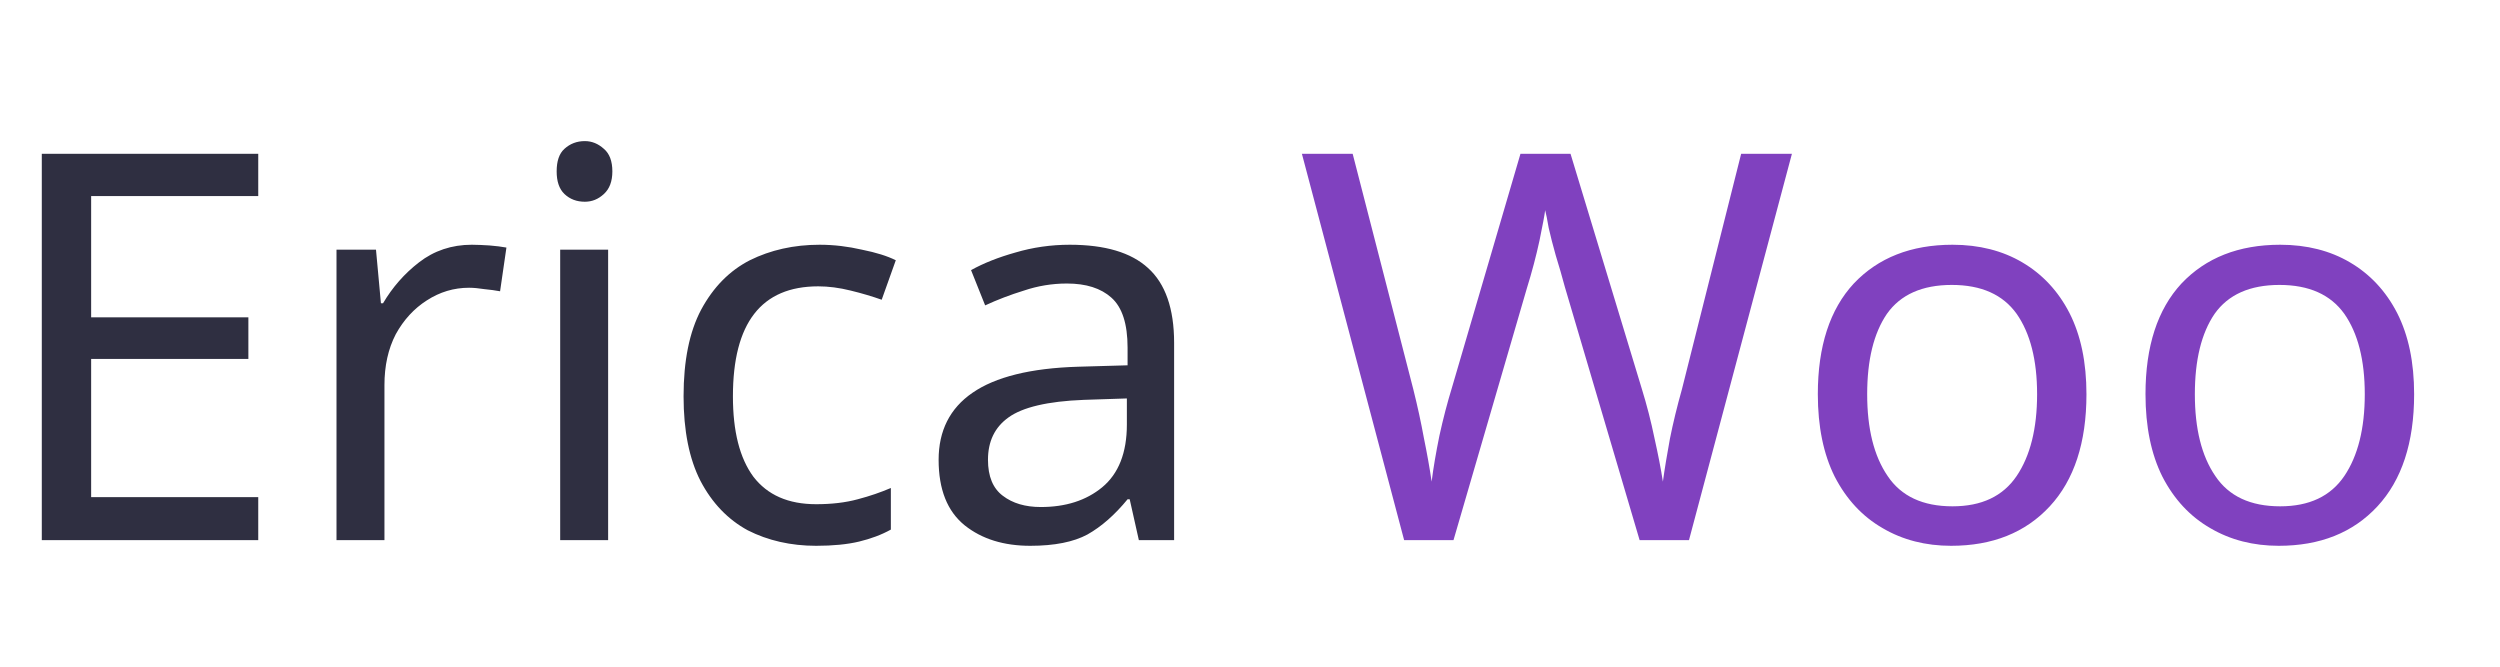
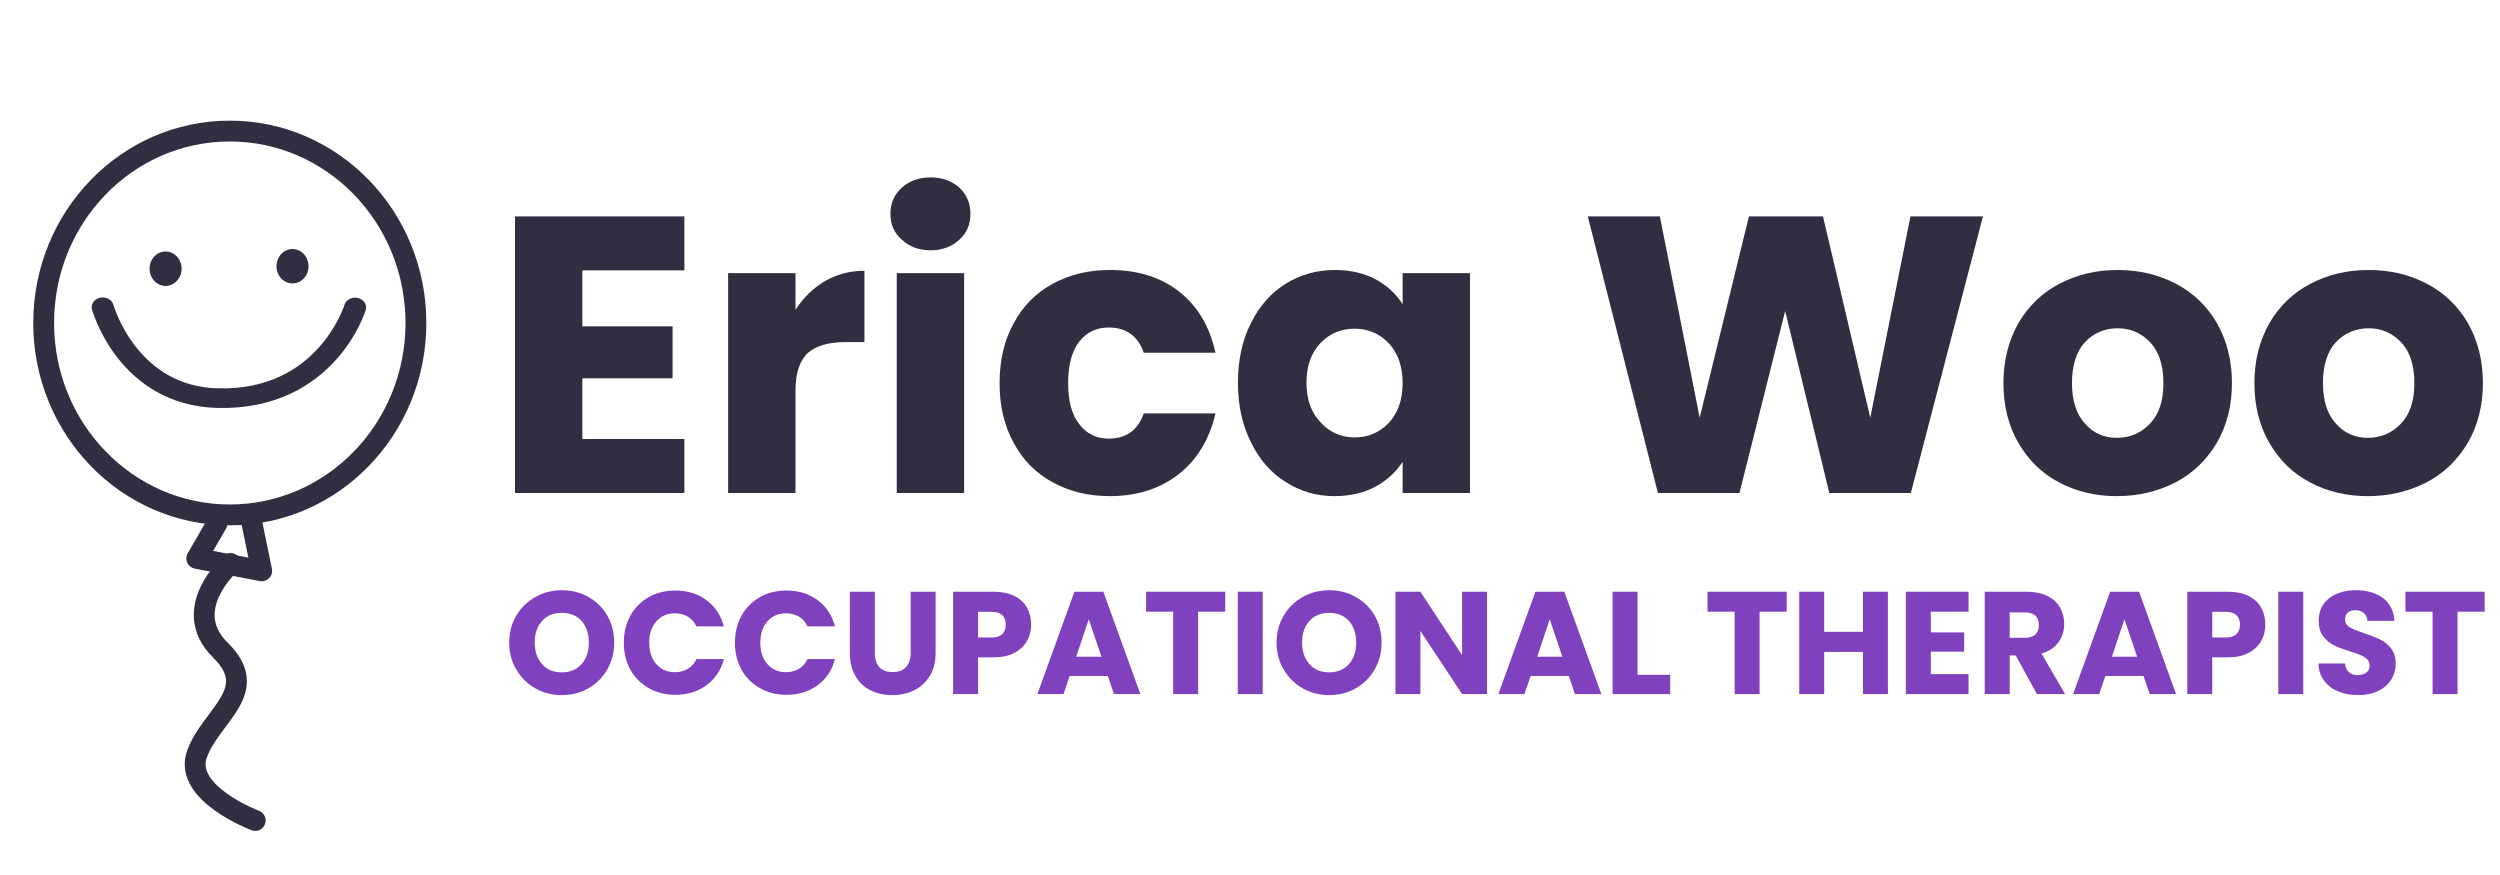
- <svg xmlns="http://www.w3.org/2000/svg" width="100%" height="100%" viewBox="0 0 240 64" version="1.1" xml:space="preserve" style="fill-rule:evenodd;clip-rule:evenodd;stroke-linejoin:round;stroke-miterlimit:2;">
-   <g transform="matrix(4.33186,0,0,4.33186,-140.293,13.1395)">
-     <g id="Page-1">
-       <g>
-         <text x="32.155px" y="8.936px" style="font-family:'BigCaslon-Medium', 'Big Caslon';font-weight:500;font-size:12px;fill:rgb(47,47,65);">Erica</text>
-         <g transform="matrix(12,0,0,12,85.2547,8.93607)">
-                 </g>
-         <text x="61.099px" y="8.936px" style="font-family:'BigCaslon-Medium', 'Big Caslon';font-weight:500;font-size:12px;fill:rgb(128,65,191);">Woo</text>
+ <svg xmlns="http://www.w3.org/2000/svg" width="100%" height="100%" viewBox="0 0 240 84" version="1.1" xml:space="preserve" style="fill-rule:evenodd;clip-rule:evenodd;stroke-linecap:round;stroke-linejoin:round;stroke-miterlimit:1.5;">
+   <g transform="matrix(1,0,0,1,-0.856674,-0.370398)">
+     <ellipse cx="22.917" cy="31.376" rx="17.869" ry="18.424" style="fill:none;stroke:rgb(47,47,65);stroke-width:2px;" />
+   </g>
+   <g transform="matrix(1,0,0,1,0,1)">
+     <path d="M20.825,49.262L18.891,52.605L25.123,53.799L24.12,48.905" style="fill:none;stroke:rgb(47,47,65);stroke-width:2px;" />
+   </g>
+   <g transform="matrix(0.992396,-0.123089,0.123089,0.992396,-4.0006,7.4985)">
+     <path d="M20.212,49.459C20.212,49.459 14.721,53.199 18.211,57.596C21.701,61.993 16.532,63.681 14.743,67.235C12.953,70.788 19.512,74.236 19.512,74.236" style="fill:none;stroke:rgb(47,47,65);stroke-width:2px;" />
+   </g>
+   <g id="Page-1" transform="matrix(1,0,0,1,0,10)">
+     <g transform="matrix(3.15184,0,0,3.15184,-54.2535,9.16089)">
+       <g transform="matrix(12,0,0,12,32.1547,8.93607)">
+         <path d="M0.233,-0.565L0.233,-0.423L0.462,-0.423L0.462,-0.291L0.233,-0.291L0.233,-0.137L0.492,-0.137L0.492,-0L0.062,-0L0.062,-0.702L0.492,-0.702L0.492,-0.565L0.233,-0.565Z" style="fill:rgb(47,47,65);fill-rule:nonzero;" />
+       </g>
+       <g transform="matrix(12,0,0,12,38.6467,8.93607)">
+         <path d="M0.233,-0.465C0.253,-0.496 0.278,-0.52 0.308,-0.538C0.338,-0.555 0.371,-0.564 0.408,-0.564L0.408,-0.383L0.361,-0.383C0.318,-0.383 0.286,-0.374 0.265,-0.356C0.244,-0.337 0.233,-0.305 0.233,-0.259L0.233,-0L0.062,-0L0.062,-0.558L0.233,-0.558L0.233,-0.465Z" style="fill:rgb(47,47,65);fill-rule:nonzero;" />
+       </g>
+       <g transform="matrix(12,0,0,12,43.7827,8.93607)">
+         <path d="M0.148,-0.616C0.118,-0.616 0.094,-0.625 0.075,-0.643C0.055,-0.66 0.046,-0.682 0.046,-0.708C0.046,-0.735 0.055,-0.757 0.075,-0.775C0.094,-0.792 0.118,-0.801 0.148,-0.801C0.177,-0.801 0.202,-0.792 0.221,-0.775C0.24,-0.757 0.249,-0.735 0.249,-0.708C0.249,-0.682 0.24,-0.66 0.221,-0.643C0.202,-0.625 0.177,-0.616 0.148,-0.616ZM0.233,-0.558L0.233,-0L0.062,-0L0.062,-0.558L0.233,-0.558Z" style="fill:rgb(47,47,65);fill-rule:nonzero;" />
+       </g>
+       <g transform="matrix(12,0,0,12,47.3227,8.93607)">
+         <path d="M0.028,-0.279C0.028,-0.337 0.04,-0.388 0.064,-0.431C0.087,-0.474 0.12,-0.508 0.163,-0.531C0.205,-0.554 0.253,-0.566 0.308,-0.566C0.378,-0.566 0.437,-0.548 0.484,-0.511C0.531,-0.474 0.561,-0.423 0.576,-0.356L0.394,-0.356C0.379,-0.399 0.349,-0.42 0.305,-0.42C0.274,-0.42 0.249,-0.408 0.23,-0.384C0.211,-0.359 0.202,-0.324 0.202,-0.279C0.202,-0.234 0.211,-0.199 0.23,-0.175C0.249,-0.15 0.274,-0.138 0.305,-0.138C0.349,-0.138 0.379,-0.159 0.394,-0.202L0.576,-0.202C0.561,-0.137 0.53,-0.085 0.483,-0.048C0.436,-0.011 0.377,0.008 0.308,0.008C0.253,0.008 0.205,-0.004 0.163,-0.027C0.12,-0.05 0.087,-0.084 0.064,-0.127C0.04,-0.17 0.028,-0.221 0.028,-0.279Z" style="fill:rgb(47,47,65);fill-rule:nonzero;" />
+       </g>
+       <g transform="matrix(12,0,0,12,54.5827,8.93607)">
+         <path d="M0.028,-0.28C0.028,-0.337 0.039,-0.388 0.061,-0.431C0.082,-0.474 0.112,-0.508 0.149,-0.531C0.186,-0.554 0.228,-0.566 0.274,-0.566C0.313,-0.566 0.348,-0.558 0.378,-0.542C0.407,-0.526 0.43,-0.505 0.446,-0.479L0.446,-0.558L0.617,-0.558L0.617,-0L0.446,-0L0.446,-0.079C0.429,-0.053 0.406,-0.032 0.377,-0.016C0.347,0 0.312,0.008 0.273,0.008C0.228,0.008 0.186,-0.004 0.149,-0.028C0.112,-0.051 0.082,-0.085 0.061,-0.129C0.039,-0.172 0.028,-0.223 0.028,-0.28ZM0.446,-0.279C0.446,-0.322 0.434,-0.355 0.411,-0.38C0.387,-0.405 0.358,-0.417 0.324,-0.417C0.29,-0.417 0.261,-0.405 0.238,-0.381C0.214,-0.356 0.202,-0.323 0.202,-0.28C0.202,-0.237 0.214,-0.204 0.238,-0.179C0.261,-0.154 0.29,-0.141 0.324,-0.141C0.358,-0.141 0.387,-0.153 0.411,-0.178C0.434,-0.203 0.446,-0.236 0.446,-0.279Z" style="fill:rgb(47,47,65);fill-rule:nonzero;" />
+       </g>
+       <g transform="matrix(12,0,0,12,65.2747,8.93607)">
+         <path d="M1.028,-0.702L0.845,-0L0.638,-0L0.526,-0.462L0.41,-0L0.203,-0L0.025,-0.702L0.208,-0.702L0.309,-0.191L0.434,-0.702L0.622,-0.702L0.742,-0.191L0.844,-0.702L1.028,-0.702Z" style="fill:rgb(47,47,65);fill-rule:nonzero;" />
+       </g>
+       <g transform="matrix(12,0,0,12,77.8987,8.93607)">
+         <path d="M0.316,0.008C0.261,0.008 0.212,-0.004 0.169,-0.027C0.125,-0.05 0.091,-0.084 0.066,-0.127C0.041,-0.17 0.028,-0.221 0.028,-0.279C0.028,-0.336 0.041,-0.387 0.066,-0.431C0.091,-0.474 0.126,-0.508 0.17,-0.531C0.214,-0.554 0.263,-0.566 0.318,-0.566C0.373,-0.566 0.422,-0.554 0.466,-0.531C0.51,-0.508 0.545,-0.474 0.57,-0.431C0.595,-0.387 0.608,-0.336 0.608,-0.279C0.608,-0.222 0.595,-0.171 0.57,-0.128C0.544,-0.084 0.509,-0.05 0.465,-0.027C0.42,-0.004 0.371,0.008 0.316,0.008ZM0.316,-0.14C0.349,-0.14 0.377,-0.152 0.4,-0.176C0.423,-0.2 0.434,-0.234 0.434,-0.279C0.434,-0.324 0.423,-0.358 0.401,-0.382C0.378,-0.406 0.351,-0.418 0.318,-0.418C0.285,-0.418 0.257,-0.406 0.235,-0.383C0.213,-0.359 0.202,-0.324 0.202,-0.279C0.202,-0.234 0.213,-0.2 0.235,-0.176C0.256,-0.152 0.283,-0.14 0.316,-0.14Z" style="fill:rgb(47,47,65);fill-rule:nonzero;" />
+       </g>
+       <g transform="matrix(12,0,0,12,85.5427,8.93607)">
+         <path d="M0.316,0.008C0.261,0.008 0.212,-0.004 0.169,-0.027C0.125,-0.05 0.091,-0.084 0.066,-0.127C0.041,-0.17 0.028,-0.221 0.028,-0.279C0.028,-0.336 0.041,-0.387 0.066,-0.431C0.091,-0.474 0.126,-0.508 0.17,-0.531C0.214,-0.554 0.263,-0.566 0.318,-0.566C0.373,-0.566 0.422,-0.554 0.466,-0.531C0.51,-0.508 0.545,-0.474 0.57,-0.431C0.595,-0.387 0.608,-0.336 0.608,-0.279C0.608,-0.222 0.595,-0.171 0.57,-0.128C0.544,-0.084 0.509,-0.05 0.465,-0.027C0.42,-0.004 0.371,0.008 0.316,0.008ZM0.316,-0.14C0.349,-0.14 0.377,-0.152 0.4,-0.176C0.423,-0.2 0.434,-0.234 0.434,-0.279C0.434,-0.324 0.423,-0.358 0.401,-0.382C0.378,-0.406 0.351,-0.418 0.318,-0.418C0.285,-0.418 0.257,-0.406 0.235,-0.383C0.213,-0.359 0.202,-0.324 0.202,-0.279C0.202,-0.234 0.213,-0.2 0.235,-0.176C0.256,-0.152 0.283,-0.14 0.316,-0.14Z" style="fill:rgb(47,47,65);fill-rule:nonzero;" />
+       </g>
+     </g>
+     <g transform="matrix(3.09287,0,0,3.09287,-51.0291,28.9935)">
+       <g transform="matrix(4.52654,0,0,4.52654,32.1547,8.93607)">
+         <path d="M0.394,0.007C0.328,0.007 0.268,-0.008 0.213,-0.039C0.158,-0.07 0.114,-0.113 0.082,-0.168C0.049,-0.223 0.033,-0.284 0.033,-0.353C0.033,-0.422 0.049,-0.483 0.082,-0.538C0.114,-0.593 0.158,-0.635 0.213,-0.666C0.268,-0.697 0.328,-0.712 0.394,-0.712C0.46,-0.712 0.521,-0.697 0.576,-0.666C0.631,-0.635 0.674,-0.593 0.706,-0.538C0.737,-0.483 0.753,-0.422 0.753,-0.353C0.753,-0.284 0.737,-0.223 0.705,-0.168C0.673,-0.113 0.63,-0.07 0.575,-0.039C0.52,-0.008 0.46,0.007 0.394,0.007ZM0.394,-0.149C0.45,-0.149 0.495,-0.168 0.529,-0.205C0.562,-0.242 0.579,-0.292 0.579,-0.353C0.579,-0.415 0.562,-0.464 0.529,-0.502C0.495,-0.539 0.45,-0.557 0.394,-0.557C0.337,-0.557 0.292,-0.539 0.259,-0.502C0.225,-0.465 0.208,-0.416 0.208,-0.353C0.208,-0.291 0.225,-0.242 0.259,-0.205C0.292,-0.167 0.337,-0.149 0.394,-0.149Z" style="fill:rgb(128,65,191);fill-rule:nonzero;" />
+       </g>
+       <g transform="matrix(4.52654,0,0,4.52654,35.7126,8.93607)">
+         <path d="M0.033,-0.352C0.033,-0.421 0.048,-0.483 0.078,-0.538C0.108,-0.592 0.15,-0.634 0.204,-0.665C0.257,-0.695 0.318,-0.71 0.386,-0.71C0.469,-0.71 0.541,-0.688 0.6,-0.644C0.659,-0.6 0.699,-0.54 0.719,-0.464L0.531,-0.464C0.517,-0.493 0.497,-0.516 0.472,-0.531C0.446,-0.546 0.417,-0.554 0.384,-0.554C0.331,-0.554 0.289,-0.536 0.256,-0.499C0.223,-0.462 0.207,-0.413 0.207,-0.352C0.207,-0.291 0.223,-0.242 0.256,-0.205C0.289,-0.168 0.331,-0.15 0.384,-0.15C0.417,-0.15 0.446,-0.158 0.472,-0.173C0.497,-0.188 0.517,-0.211 0.531,-0.24L0.719,-0.24C0.699,-0.164 0.659,-0.104 0.6,-0.061C0.541,-0.017 0.469,0.005 0.386,0.005C0.318,0.005 0.257,-0.01 0.204,-0.041C0.15,-0.071 0.108,-0.113 0.078,-0.167C0.048,-0.221 0.033,-0.283 0.033,-0.352Z" style="fill:rgb(128,65,191);fill-rule:nonzero;" />
+       </g>
+       <g transform="matrix(4.52654,0,0,4.52654,39.1618,8.93607)">
+         <path d="M0.033,-0.352C0.033,-0.421 0.048,-0.483 0.078,-0.538C0.108,-0.592 0.15,-0.634 0.204,-0.665C0.257,-0.695 0.318,-0.71 0.386,-0.71C0.469,-0.71 0.541,-0.688 0.6,-0.644C0.659,-0.6 0.699,-0.54 0.719,-0.464L0.531,-0.464C0.517,-0.493 0.497,-0.516 0.472,-0.531C0.446,-0.546 0.417,-0.554 0.384,-0.554C0.331,-0.554 0.289,-0.536 0.256,-0.499C0.223,-0.462 0.207,-0.413 0.207,-0.352C0.207,-0.291 0.223,-0.242 0.256,-0.205C0.289,-0.168 0.331,-0.15 0.384,-0.15C0.417,-0.15 0.446,-0.158 0.472,-0.173C0.497,-0.188 0.517,-0.211 0.531,-0.24L0.719,-0.24C0.699,-0.164 0.659,-0.104 0.6,-0.061C0.541,-0.017 0.469,0.005 0.386,0.005C0.318,0.005 0.257,-0.01 0.204,-0.041C0.15,-0.071 0.108,-0.113 0.078,-0.167C0.048,-0.221 0.033,-0.283 0.033,-0.352Z" style="fill:rgb(128,65,191);fill-rule:nonzero;" />
+       </g>
+       <g transform="matrix(4.52654,0,0,4.52654,42.611,8.93607)">
+         <path d="M0.23,-0.702L0.23,-0.282C0.23,-0.24 0.24,-0.208 0.261,-0.185C0.282,-0.162 0.312,-0.151 0.352,-0.151C0.392,-0.151 0.423,-0.162 0.444,-0.185C0.465,-0.208 0.476,-0.24 0.476,-0.282L0.476,-0.702L0.647,-0.702L0.647,-0.283C0.647,-0.22 0.634,-0.167 0.607,-0.124C0.58,-0.081 0.545,-0.048 0.5,-0.026C0.454,-0.004 0.404,0.007 0.349,0.007C0.294,0.007 0.244,-0.004 0.201,-0.026C0.157,-0.047 0.122,-0.08 0.097,-0.124C0.072,-0.167 0.059,-0.22 0.059,-0.283L0.059,-0.702L0.23,-0.702Z" style="fill:rgb(128,65,191);fill-rule:nonzero;" />
+       </g>
+       <g transform="matrix(4.52654,0,0,4.52654,45.8023,8.93607)">
+         <path d="M0.597,-0.476C0.597,-0.435 0.588,-0.398 0.569,-0.365C0.55,-0.331 0.522,-0.304 0.483,-0.283C0.444,-0.262 0.396,-0.252 0.339,-0.252L0.233,-0.252L0.233,-0L0.062,-0L0.062,-0.702L0.339,-0.702C0.395,-0.702 0.442,-0.692 0.481,-0.673C0.52,-0.654 0.549,-0.627 0.568,-0.593C0.587,-0.559 0.597,-0.52 0.597,-0.476ZM0.326,-0.388C0.359,-0.388 0.383,-0.396 0.399,-0.411C0.415,-0.426 0.423,-0.448 0.423,-0.476C0.423,-0.504 0.415,-0.526 0.399,-0.541C0.383,-0.556 0.359,-0.564 0.326,-0.564L0.233,-0.564L0.233,-0.388L0.326,-0.388Z" style="fill:rgb(128,65,191);fill-rule:nonzero;" />
+       </g>
+       <g transform="matrix(4.52654,0,0,4.52654,48.6268,8.93607)">
+         <path d="M0.499,-0.124L0.237,-0.124L0.195,-0L0.016,-0L0.27,-0.702L0.468,-0.702L0.722,-0L0.541,-0L0.499,-0.124ZM0.455,-0.256L0.368,-0.513L0.282,-0.256L0.455,-0.256Z" style="fill:rgb(128,65,191);fill-rule:nonzero;" />
+       </g>
+       <g transform="matrix(4.52654,0,0,4.52654,51.9629,8.93607)">
+         <path d="M0.567,-0.702L0.567,-0.565L0.381,-0.565L0.381,-0L0.21,-0L0.21,-0.565L0.024,-0.565L0.024,-0.702L0.567,-0.702Z" style="fill:rgb(128,65,191);fill-rule:nonzero;" />
+       </g>
+       <g transform="matrix(4.52654,0,0,4.52654,54.6381,8.93607)">
+         <rect x="0.062" y="-0.702" width="0.171" height="0.702" style="fill:rgb(128,65,191);fill-rule:nonzero;" />
+       </g>
+       <g transform="matrix(4.52654,0,0,4.52654,55.9734,8.93607)">
+         <path d="M0.394,0.007C0.328,0.007 0.268,-0.008 0.213,-0.039C0.158,-0.07 0.114,-0.113 0.082,-0.168C0.049,-0.223 0.033,-0.284 0.033,-0.353C0.033,-0.422 0.049,-0.483 0.082,-0.538C0.114,-0.593 0.158,-0.635 0.213,-0.666C0.268,-0.697 0.328,-0.712 0.394,-0.712C0.46,-0.712 0.521,-0.697 0.576,-0.666C0.631,-0.635 0.674,-0.593 0.706,-0.538C0.737,-0.483 0.753,-0.422 0.753,-0.353C0.753,-0.284 0.737,-0.223 0.705,-0.168C0.673,-0.113 0.63,-0.07 0.575,-0.039C0.52,-0.008 0.46,0.007 0.394,0.007ZM0.394,-0.149C0.45,-0.149 0.495,-0.168 0.529,-0.205C0.562,-0.242 0.579,-0.292 0.579,-0.353C0.579,-0.415 0.562,-0.464 0.529,-0.502C0.495,-0.539 0.45,-0.557 0.394,-0.557C0.337,-0.557 0.292,-0.539 0.259,-0.502C0.225,-0.465 0.208,-0.416 0.208,-0.353C0.208,-0.291 0.225,-0.242 0.259,-0.205C0.292,-0.167 0.337,-0.149 0.394,-0.149Z" style="fill:rgb(128,65,191);fill-rule:nonzero;" />
+       </g>
+       <g transform="matrix(4.52654,0,0,4.52654,59.5313,8.93607)">
+         <path d="M0.69,-0L0.519,-0L0.233,-0.433L0.233,-0L0.062,-0L0.062,-0.702L0.233,-0.702L0.519,-0.267L0.519,-0.702L0.69,-0.702L0.69,-0Z" style="fill:rgb(128,65,191);fill-rule:nonzero;" />
+       </g>
+       <g transform="matrix(4.52654,0,0,4.52654,62.9352,8.93607)">
+         <path d="M0.499,-0.124L0.237,-0.124L0.195,-0L0.016,-0L0.27,-0.702L0.468,-0.702L0.722,-0L0.541,-0L0.499,-0.124ZM0.455,-0.256L0.368,-0.513L0.282,-0.256L0.455,-0.256Z" style="fill:rgb(128,65,191);fill-rule:nonzero;" />
+       </g>
+       <g transform="matrix(4.52654,0,0,4.52654,66.2713,8.93607)">
+         <path d="M0.233,-0.132L0.457,-0.132L0.457,-0L0.062,-0L0.062,-0.702L0.233,-0.702L0.233,-0.132Z" style="fill:rgb(128,65,191);fill-rule:nonzero;" />
+       </g>
+       <g transform="matrix(4.52654,0,0,4.52654,69.3901,8.93607)">
+         <path d="M0.567,-0.702L0.567,-0.565L0.381,-0.565L0.381,-0L0.21,-0L0.21,-0.565L0.024,-0.565L0.024,-0.702L0.567,-0.702Z" style="fill:rgb(128,65,191);fill-rule:nonzero;" />
+       </g>
+       <g transform="matrix(4.52654,0,0,4.52654,72.0653,8.93607)">
+         <path d="M0.67,-0.702L0.67,-0L0.499,-0L0.499,-0.289L0.233,-0.289L0.233,-0L0.062,-0L0.062,-0.702L0.233,-0.702L0.233,-0.427L0.499,-0.427L0.499,-0.702L0.67,-0.702Z" style="fill:rgb(128,65,191);fill-rule:nonzero;" />
+       </g>
+       <g transform="matrix(4.52654,0,0,4.52654,75.3742,8.93607)">
+         <path d="M0.233,-0.565L0.233,-0.423L0.462,-0.423L0.462,-0.291L0.233,-0.291L0.233,-0.137L0.492,-0.137L0.492,-0L0.062,-0L0.062,-0.702L0.492,-0.702L0.492,-0.565L0.233,-0.565Z" style="fill:rgb(128,65,191);fill-rule:nonzero;" />
+       </g>
+       <g transform="matrix(4.52654,0,0,4.52654,77.823,8.93607)">
+         <path d="M0.42,-0L0.274,-0.265L0.233,-0.265L0.233,-0L0.062,-0L0.062,-0.702L0.349,-0.702C0.404,-0.702 0.452,-0.692 0.491,-0.673C0.53,-0.654 0.559,-0.627 0.578,-0.594C0.597,-0.56 0.607,-0.522 0.607,-0.481C0.607,-0.434 0.594,-0.393 0.568,-0.356C0.541,-0.319 0.502,-0.293 0.451,-0.278L0.613,-0L0.42,-0ZM0.233,-0.386L0.339,-0.386C0.37,-0.386 0.394,-0.394 0.41,-0.409C0.425,-0.424 0.433,-0.446 0.433,-0.474C0.433,-0.501 0.425,-0.522 0.41,-0.537C0.394,-0.552 0.37,-0.56 0.339,-0.56L0.233,-0.56L0.233,-0.386Z" style="fill:rgb(128,65,191);fill-rule:nonzero;" />
+       </g>
+       <g transform="matrix(4.52654,0,0,4.52654,80.7743,8.93607)">
+         <path d="M0.499,-0.124L0.237,-0.124L0.195,-0L0.016,-0L0.27,-0.702L0.468,-0.702L0.722,-0L0.541,-0L0.499,-0.124ZM0.455,-0.256L0.368,-0.513L0.282,-0.256L0.455,-0.256Z" style="fill:rgb(128,65,191);fill-rule:nonzero;" />
+       </g>
+       <g transform="matrix(4.52654,0,0,4.52654,84.1104,8.93607)">
+         <path d="M0.597,-0.476C0.597,-0.435 0.588,-0.398 0.569,-0.365C0.55,-0.331 0.522,-0.304 0.483,-0.283C0.444,-0.262 0.396,-0.252 0.339,-0.252L0.233,-0.252L0.233,-0L0.062,-0L0.062,-0.702L0.339,-0.702C0.395,-0.702 0.442,-0.692 0.481,-0.673C0.52,-0.654 0.549,-0.627 0.568,-0.593C0.587,-0.559 0.597,-0.52 0.597,-0.476ZM0.326,-0.388C0.359,-0.388 0.383,-0.396 0.399,-0.411C0.415,-0.426 0.423,-0.448 0.423,-0.476C0.423,-0.504 0.415,-0.526 0.399,-0.541C0.383,-0.556 0.359,-0.564 0.326,-0.564L0.233,-0.564L0.233,-0.388L0.326,-0.388Z" style="fill:rgb(128,65,191);fill-rule:nonzero;" />
+       </g>
+       <g transform="matrix(4.52654,0,0,4.52654,86.935,8.93607)">
+         <rect x="0.062" y="-0.702" width="0.171" height="0.702" style="fill:rgb(128,65,191);fill-rule:nonzero;" />
+       </g>
+       <g transform="matrix(4.52654,0,0,4.52654,88.2703,8.93607)">
+         <path d="M0.316,0.007C0.265,0.007 0.219,-0.001 0.178,-0.018C0.137,-0.035 0.105,-0.059 0.081,-0.092C0.056,-0.125 0.043,-0.164 0.042,-0.21L0.224,-0.21C0.227,-0.184 0.236,-0.164 0.251,-0.151C0.266,-0.137 0.286,-0.13 0.311,-0.13C0.336,-0.13 0.356,-0.136 0.371,-0.148C0.386,-0.159 0.393,-0.175 0.393,-0.196C0.393,-0.213 0.387,-0.228 0.376,-0.239C0.364,-0.25 0.349,-0.26 0.333,-0.267C0.316,-0.274 0.291,-0.283 0.26,-0.292C0.215,-0.306 0.178,-0.32 0.149,-0.334C0.12,-0.348 0.096,-0.369 0.075,-0.396C0.054,-0.423 0.044,-0.459 0.044,-0.503C0.044,-0.568 0.068,-0.619 0.115,-0.657C0.162,-0.693 0.224,-0.712 0.3,-0.712C0.377,-0.712 0.44,-0.693 0.487,-0.657C0.534,-0.619 0.56,-0.568 0.563,-0.502L0.378,-0.502C0.377,-0.525 0.368,-0.543 0.353,-0.556C0.338,-0.569 0.318,-0.575 0.294,-0.575C0.273,-0.575 0.257,-0.57 0.244,-0.559C0.231,-0.548 0.225,-0.532 0.225,-0.511C0.225,-0.488 0.236,-0.471 0.257,-0.458C0.278,-0.445 0.312,-0.432 0.357,-0.417C0.402,-0.402 0.439,-0.387 0.468,-0.373C0.496,-0.359 0.52,-0.339 0.541,-0.312C0.562,-0.285 0.572,-0.251 0.572,-0.209C0.572,-0.169 0.562,-0.133 0.542,-0.1C0.521,-0.067 0.492,-0.041 0.453,-0.022C0.414,-0.003 0.369,0.007 0.316,0.007Z" style="fill:rgb(128,65,191);fill-rule:nonzero;" />
+       </g>
+       <g transform="matrix(4.52654,0,0,4.52654,91.0541,8.93607)">
+         <path d="M0.567,-0.702L0.567,-0.565L0.381,-0.565L0.381,-0L0.21,-0L0.21,-0.565L0.024,-0.565L0.024,-0.702L0.567,-0.702Z" style="fill:rgb(128,65,191);fill-rule:nonzero;" />
      </g>
    </g>
  </g>
+   <g transform="matrix(2.08338,0,0,2.32603,-17.2699,-33.2573)">
+     <ellipse cx="15.919" cy="25.388" rx="0.738" ry="0.71" style="fill:rgb(47,47,65);" />
+   </g>
+   <g transform="matrix(2.08338,0,0,2.32603,-5.08413,-33.4948)">
+     <ellipse cx="15.919" cy="25.388" rx="0.738" ry="0.71" style="fill:rgb(47,47,65);" />
+   </g>
+   <g transform="matrix(1.28323,0,0,1.14027,-6.05991,-5.43348)">
+     <path d="M12.407,30.63C12.407,30.63 14.251,38.111 21.034,38.286C29.17,38.496 31.285,30.651 31.285,30.651" style="fill:none;stroke:rgb(47,47,65);stroke-width:1.65px;" />
+   </g>
</svg>
